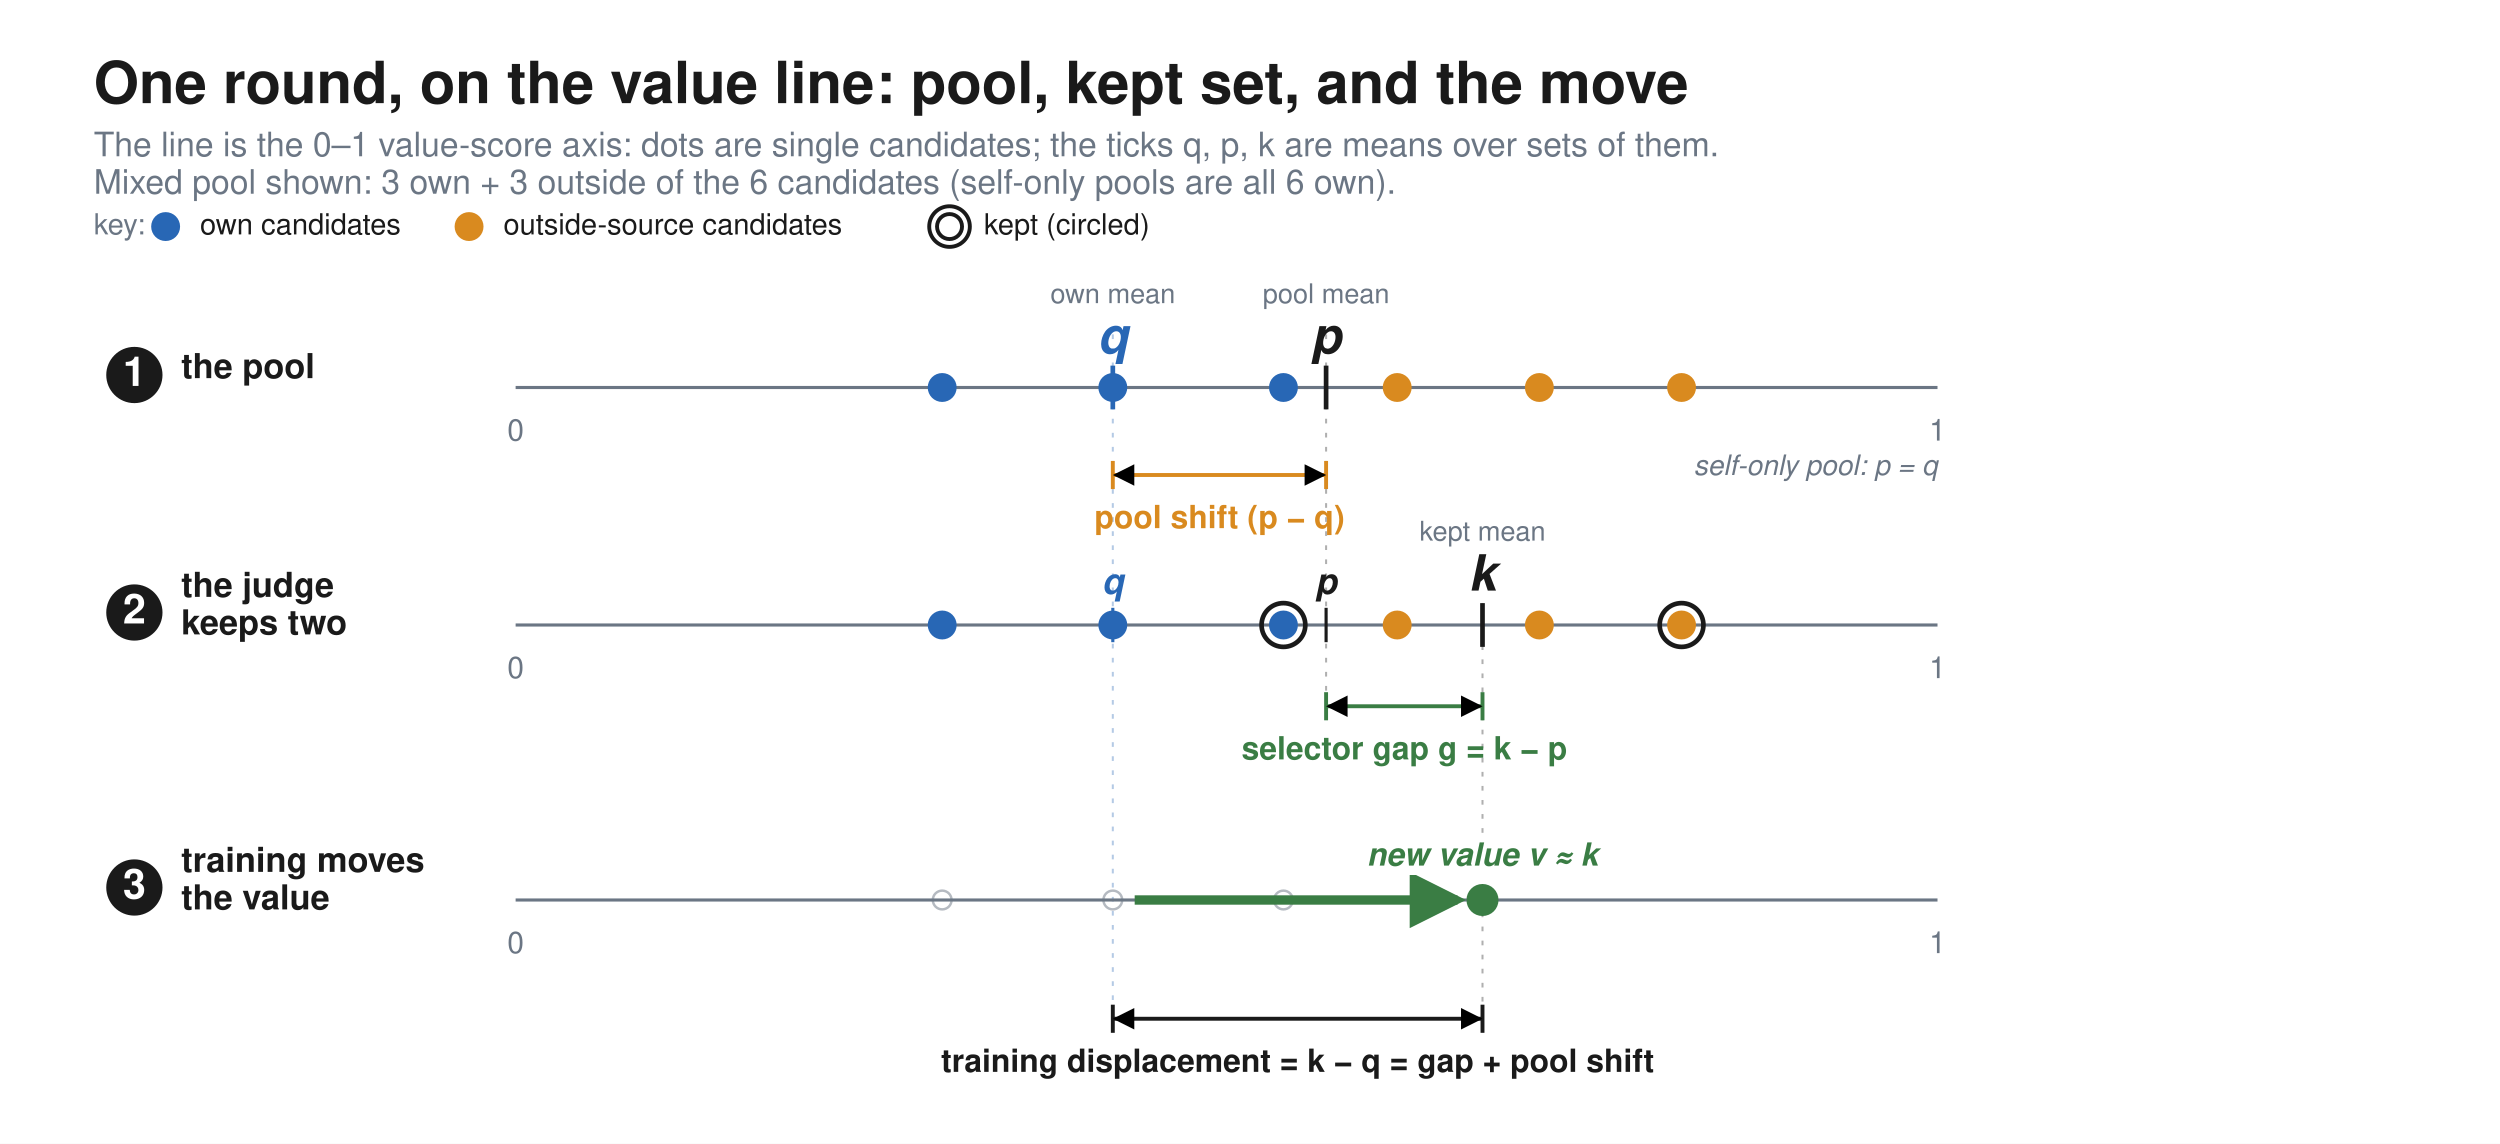
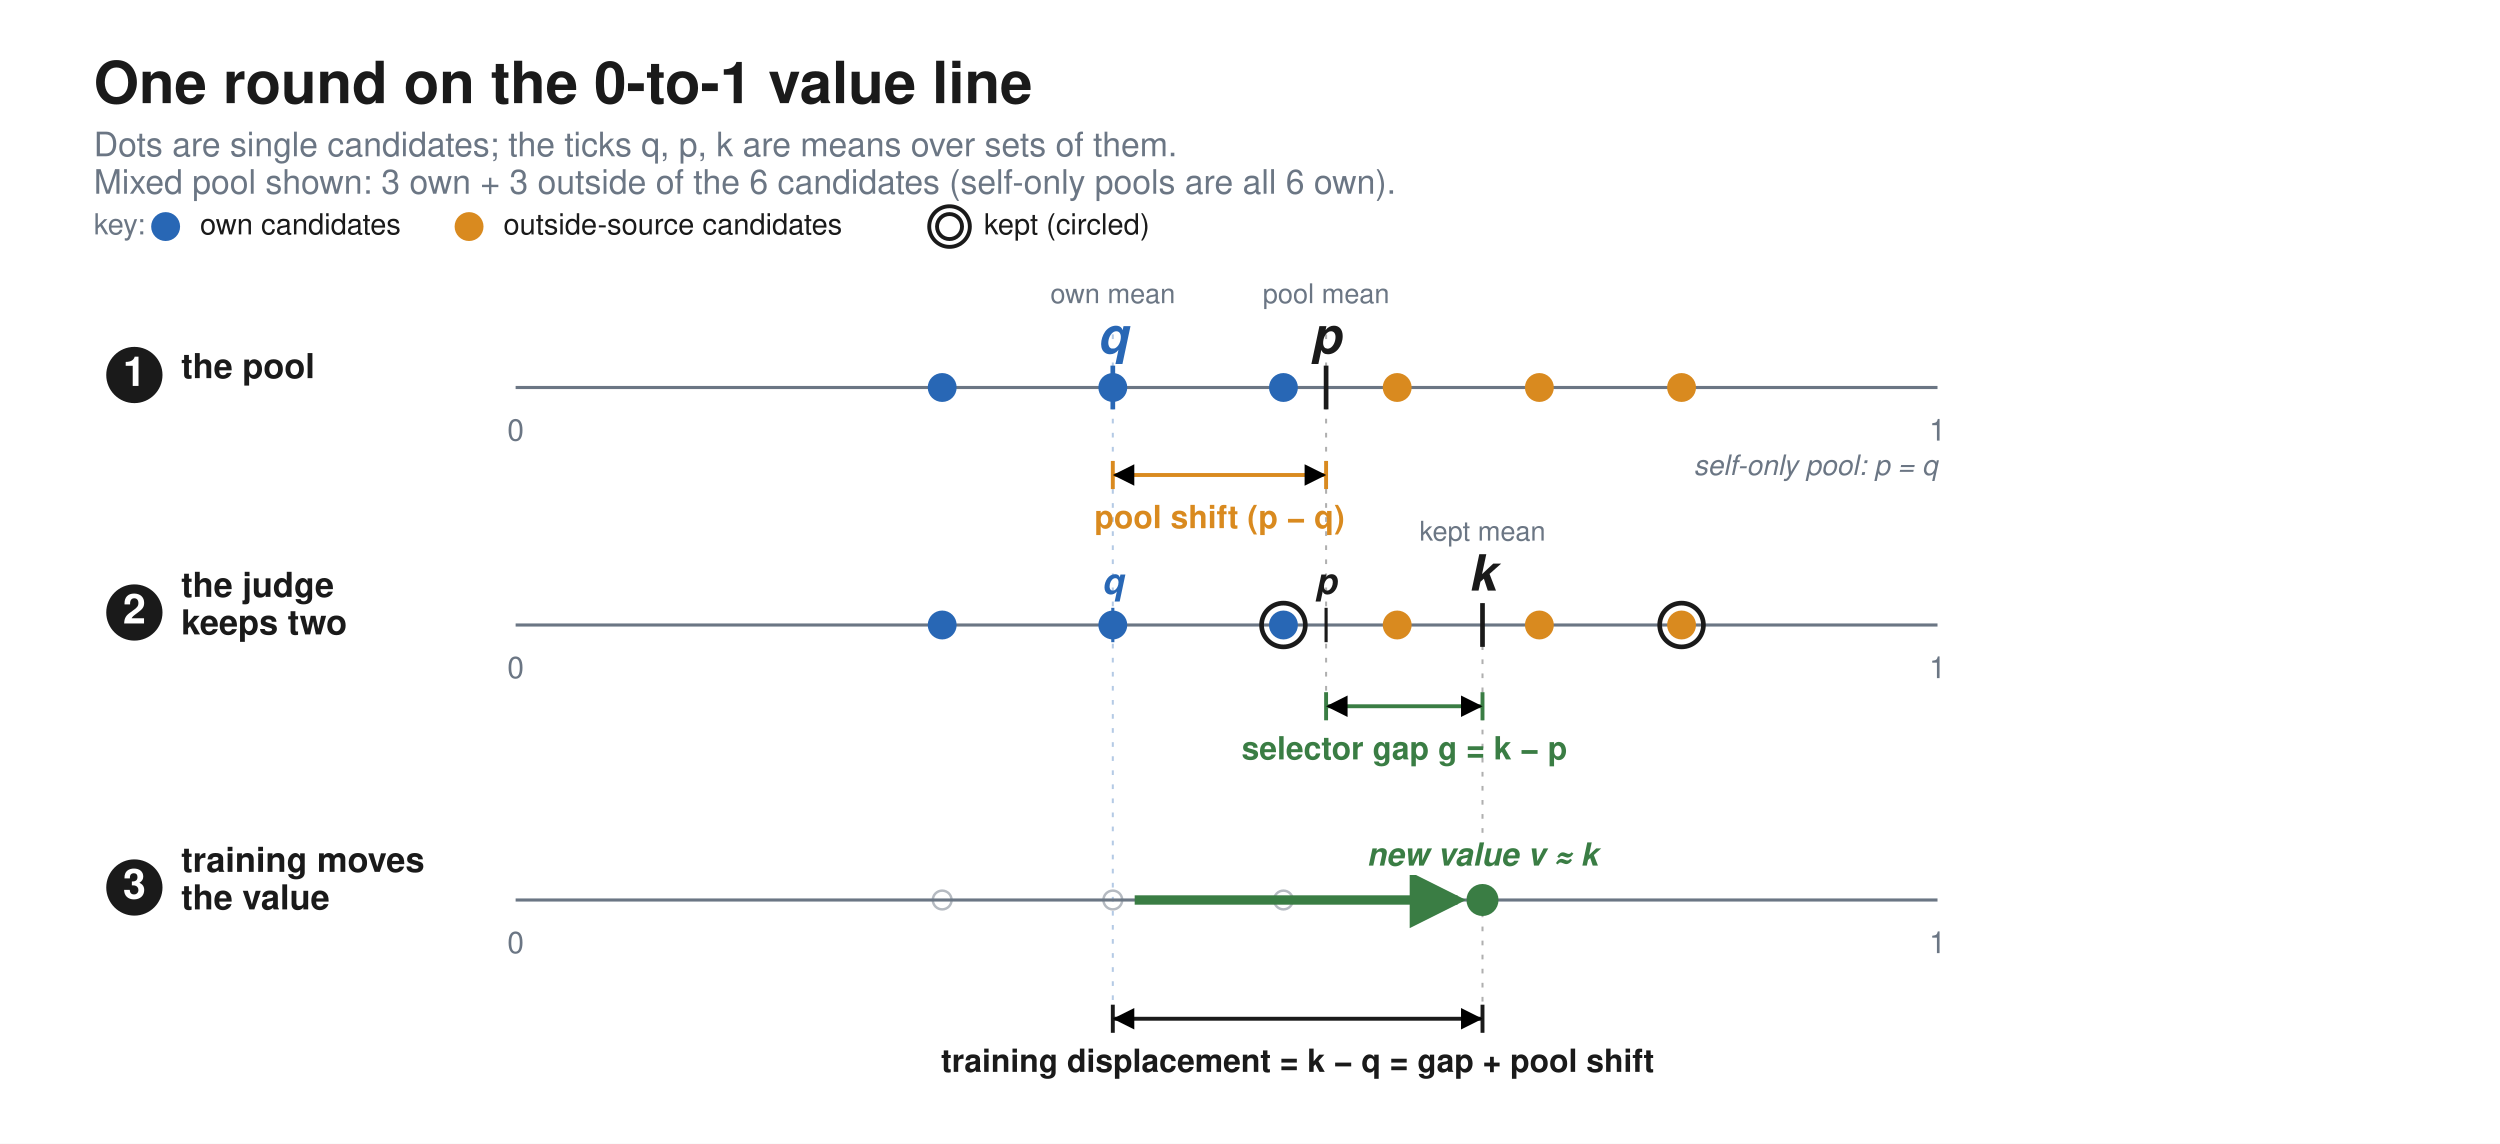
<svg xmlns="http://www.w3.org/2000/svg" viewBox="0 0 1600 732" font-family="Helvetica, Arial, sans-serif">
  <rect width="1600" height="732" fill="white" />
  <defs>
    <marker id="tipEnd" viewBox="0 0 10 10" refX="10" refY="5" markerWidth="5.5" markerHeight="5.5" orient="auto">
      <path d="M 0 0 L 10 5 L 0 10 z" />
    </marker>
    <marker id="tipStart" viewBox="0 0 10 10" refX="0" refY="5" markerWidth="5.5" markerHeight="5.5" orient="auto">
      <path d="M 10 0 L 0 5 L 10 10 z" />
    </marker>
    <marker id="arrG" viewBox="0 0 10 10" refX="8.5" refY="5" markerWidth="6" markerHeight="6" orient="auto">
      <path d="M 0 0 L 10 5 L 0 10 z" fill="#3a7d44" />
    </marker>
  </defs>
  <line x1="712.2" y1="214" x2="712.2" y2="652" stroke="#2867b5" stroke-width="1.3" stroke-dasharray="3 6" opacity="0.35" />
  <line x1="848.7" y1="214" x2="848.7" y2="460" stroke="#1a1a1a" stroke-width="1.3" stroke-dasharray="3 6" opacity="0.35" />
  <line x1="948.8" y1="386" x2="948.8" y2="652" stroke="#1a1a1a" stroke-width="1.3" stroke-dasharray="3 6" opacity="0.35" />
-   <text x="60" y="66" font-size="37.2" font-weight="bold" fill="#1a1a1a" font-family="Helvetica, Arial, sans-serif">One round, on the value line: pool, kept set, and the move</text>
-   <text x="60" y="100" font-size="21.6" fill="#6b7684" font-family="Helvetica, Arial, sans-serif">The line is the 0–1 value-score axis: dots are single candidates; the ticks q, p, k are means over sets of them.</text>
+   <text x="60" y="66" font-size="37.2" font-weight="bold" fill="#1a1a1a" font-family="Helvetica, Arial, sans-serif">One round on the 0-to-1 value line</text>
+   <text x="60" y="100" font-size="21.6" fill="#6b7684" font-family="Helvetica, Arial, sans-serif">Dots are single candidates; the ticks q, p, k are means over sets of them.</text>
  <text x="60" y="124" font-size="21.6" fill="#6b7684" font-family="Helvetica, Arial, sans-serif">Mixed pool shown: 3 own + 3 outside of the 6 candidates (self-only pools are all 6 own).</text>
  <text x="60" y="150" font-size="18.6" fill="#6b7684" font-family="Helvetica, Arial, sans-serif">key:</text>
  <circle cx="106" cy="145" r="8" fill="#2867b5" stroke="#2867b5" stroke-width="2.5" />
  <text x="128" y="150" font-size="18.6" fill="#1a1a1a" font-family="Helvetica, Arial, sans-serif">own candidates</text>
  <circle cx="300.2" cy="145" r="8" fill="#d98a1f" stroke="#d98a1f" stroke-width="2.5" />
  <text x="322.2" y="150" font-size="18.6" fill="#1a1a1a" font-family="Helvetica, Arial, sans-serif">outside-source candidates</text>
  <circle cx="607.7" cy="145" r="8" fill="white" stroke="#1a1a1a" stroke-width="2.5" />
  <circle cx="607.7" cy="145" r="13" fill="none" stroke="#1a1a1a" stroke-width="2.5" />
  <text x="629.7" y="150" font-size="18.6" fill="#1a1a1a" font-family="Helvetica, Arial, sans-serif">kept (circled)</text>
  <circle cx="86" cy="240" r="18" fill="#1a1a1a" />
  <text x="86" y="247" font-size="26.4" font-weight="bold" fill="white" text-anchor="middle" font-family="Helvetica, Arial, sans-serif">1</text>
  <text x="116" y="242" font-size="22" font-weight="bold" fill="#1a1a1a" font-family="Helvetica, Arial, sans-serif">the pool</text>
  <line x1="330" y1="248" x2="1240" y2="248" stroke="#6b7684" stroke-width="2" />
  <text x="330" y="282" font-size="19.2" fill="#6b7684" text-anchor="middle" font-family="Helvetica, Arial, sans-serif">0</text>
  <text x="1240" y="282" font-size="19.2" fill="#6b7684" text-anchor="middle" font-family="Helvetica, Arial, sans-serif">1</text>
  <circle cx="603.0" cy="248" r="8" fill="#2867b5" stroke="#2867b5" stroke-width="2.5" />
  <circle cx="712.2" cy="248" r="8" fill="#2867b5" stroke="#2867b5" stroke-width="2.5" />
  <circle cx="821.4" cy="248" r="8" fill="#2867b5" stroke="#2867b5" stroke-width="2.5" />
  <circle cx="894.2" cy="248" r="8" fill="#d98a1f" stroke="#d98a1f" stroke-width="2.5" />
  <circle cx="985.2" cy="248" r="8" fill="#d98a1f" stroke="#d98a1f" stroke-width="2.5" />
  <circle cx="1076.2" cy="248" r="8" fill="#d98a1f" stroke="#d98a1f" stroke-width="2.5" />
  <line x1="712.2" y1="234" x2="712.2" y2="262" stroke="#2867b5" stroke-width="3" />
  <text x="712.2" y="226" font-size="32" font-weight="bold" fill="#2867b5" text-anchor="middle" font-style="italic" font-family="Helvetica, Arial, sans-serif">q</text>
  <text x="712.2" y="194" font-size="17.4" fill="#6b7684" text-anchor="middle" font-family="Helvetica, Arial, sans-serif">own mean</text>
  <line x1="848.7" y1="234" x2="848.7" y2="262" stroke="#1a1a1a" stroke-width="3" />
  <text x="848.7" y="226" font-size="32" font-weight="bold" fill="#1a1a1a" text-anchor="middle" font-style="italic" font-family="Helvetica, Arial, sans-serif">p</text>
  <text x="848.7" y="194" font-size="17.4" fill="#6b7684" text-anchor="middle" font-family="Helvetica, Arial, sans-serif">pool mean</text>
  <line x1="712.2" y1="295" x2="712.2" y2="313" stroke="#d98a1f" stroke-width="2.5" />
  <line x1="848.7" y1="295" x2="848.7" y2="313" stroke="#d98a1f" stroke-width="2.5" />
  <line x1="712.2" y1="304" x2="848.7" y2="304" stroke="#d98a1f" stroke-width="2.5" marker-end="url(#tipEnd)" marker-start="url(#tipStart)" />
  <text x="780.5" y="338" font-size="20.4" font-weight="bold" fill="#d98a1f" text-anchor="middle" font-family="Helvetica, Arial, sans-serif">pool shift  (p − q)</text>
  <text x="1240" y="304" font-size="18" fill="#6b7684" text-anchor="end" font-style="italic" font-family="Helvetica, Arial, sans-serif">self-only pool: p = q</text>
  <circle cx="86" cy="392" r="18" fill="#1a1a1a" />
  <text x="86" y="399" font-size="26.4" font-weight="bold" fill="white" text-anchor="middle" font-family="Helvetica, Arial, sans-serif">2</text>
  <text x="116" y="382" font-size="22" font-weight="bold" fill="#1a1a1a" font-family="Helvetica, Arial, sans-serif">the judge</text>
  <text x="116" y="406" font-size="22" font-weight="bold" fill="#1a1a1a" font-family="Helvetica, Arial, sans-serif">keeps two</text>
  <line x1="330" y1="400" x2="1240" y2="400" stroke="#6b7684" stroke-width="2" />
  <text x="330" y="434" font-size="19.2" fill="#6b7684" text-anchor="middle" font-family="Helvetica, Arial, sans-serif">0</text>
  <text x="1240" y="434" font-size="19.2" fill="#6b7684" text-anchor="middle" font-family="Helvetica, Arial, sans-serif">1</text>
  <circle cx="603.0" cy="400" r="8" fill="#2867b5" stroke="#2867b5" stroke-width="2.5" />
  <circle cx="712.2" cy="400" r="8" fill="#2867b5" stroke="#2867b5" stroke-width="2.5" />
  <circle cx="821.4" cy="400" r="8" fill="#2867b5" stroke="#2867b5" stroke-width="2.5" />
  <circle cx="894.2" cy="400" r="8" fill="#d98a1f" stroke="#d98a1f" stroke-width="2.5" />
  <circle cx="985.2" cy="400" r="8" fill="#d98a1f" stroke="#d98a1f" stroke-width="2.5" />
  <circle cx="1076.2" cy="400" r="8" fill="#d98a1f" stroke="#d98a1f" stroke-width="2.5" />
  <circle cx="821.4" cy="400" r="14" fill="none" stroke="#1a1a1a" stroke-width="3" />
  <circle cx="1076.2" cy="400" r="14" fill="none" stroke="#1a1a1a" stroke-width="3" />
  <line x1="948.8" y1="386" x2="948.8" y2="414" stroke="#1a1a1a" stroke-width="3" />
  <text x="948.8" y="378" font-size="32" font-weight="bold" fill="#1a1a1a" text-anchor="middle" font-style="italic" font-family="Helvetica, Arial, sans-serif">k</text>
  <text x="948.8" y="346" font-size="17.4" fill="#6b7684" text-anchor="middle" font-family="Helvetica, Arial, sans-serif">kept mean</text>
  <line x1="712.2" y1="389" x2="712.2" y2="411" stroke="#2867b5" stroke-width="2" />
  <text x="712.2" y="380" font-size="22.8" font-weight="bold" font-style="italic" fill="#2867b5" text-anchor="middle" font-family="Helvetica, Arial, sans-serif">q</text>
  <line x1="848.7" y1="389" x2="848.7" y2="411" stroke="#1a1a1a" stroke-width="2" />
  <text x="848.7" y="380" font-size="22.8" font-weight="bold" font-style="italic" fill="#1a1a1a" text-anchor="middle" font-family="Helvetica, Arial, sans-serif">p</text>
  <line x1="848.7" y1="443" x2="848.7" y2="461" stroke="#3a7d44" stroke-width="2.5" />
  <line x1="948.8" y1="443" x2="948.8" y2="461" stroke="#3a7d44" stroke-width="2.5" />
  <line x1="848.7" y1="452" x2="948.8" y2="452" stroke="#3a7d44" stroke-width="2.5" marker-end="url(#tipEnd)" marker-start="url(#tipStart)" />
  <text x="898.8" y="486" font-size="20.4" font-weight="bold" fill="#3a7d44" text-anchor="middle" font-family="Helvetica, Arial, sans-serif">selector gap   g = k − p</text>
  <circle cx="86" cy="568" r="18" fill="#1a1a1a" />
  <text x="86" y="575" font-size="26.4" font-weight="bold" fill="white" text-anchor="middle" font-family="Helvetica, Arial, sans-serif">3</text>
  <text x="116" y="558" font-size="22" font-weight="bold" fill="#1a1a1a" font-family="Helvetica, Arial, sans-serif">training moves</text>
  <text x="116" y="582" font-size="22" font-weight="bold" fill="#1a1a1a" font-family="Helvetica, Arial, sans-serif">the value</text>
  <line x1="330" y1="576" x2="1240" y2="576" stroke="#6b7684" stroke-width="2" />
  <text x="330" y="610" font-size="19.2" fill="#6b7684" text-anchor="middle" font-family="Helvetica, Arial, sans-serif">0</text>
  <text x="1240" y="610" font-size="19.2" fill="#6b7684" text-anchor="middle" font-family="Helvetica, Arial, sans-serif">1</text>
  <circle cx="603.0" cy="576" r="6" fill="none" stroke="#6b7684" stroke-width="1.6" opacity="0.5" />
  <circle cx="712.2" cy="576" r="6" fill="none" stroke="#6b7684" stroke-width="1.6" opacity="0.5" />
  <circle cx="821.4" cy="576" r="6" fill="none" stroke="#6b7684" stroke-width="1.6" opacity="0.5" />
  <line x1="726.2" y1="576" x2="932.8" y2="576" stroke="#3a7d44" stroke-width="6" marker-end="url(#arrG)" />
  <circle cx="948.8" cy="576" r="9" fill="#3a7d44" stroke="#3a7d44" stroke-width="2.5" />
  <rect x="856.8" y="534" width="184" height="26" fill="white" />
  <text x="948.8" y="554" font-size="20.4" font-weight="bold" font-style="italic" fill="#3a7d44" text-anchor="middle" font-family="Helvetica, Arial, sans-serif">new value v ≈ k</text>
  <line x1="712.2" y1="643" x2="712.2" y2="661" stroke="#1a1a1a" stroke-width="2.5" />
  <line x1="948.8" y1="643" x2="948.8" y2="661" stroke="#1a1a1a" stroke-width="2.5" />
  <line x1="712.2" y1="652" x2="948.8" y2="652" stroke="#1a1a1a" stroke-width="2.5" marker-end="url(#tipEnd)" marker-start="url(#tipStart)" />
  <text x="830.5" y="686" font-size="20.4" font-weight="bold" fill="#1a1a1a" text-anchor="middle" font-family="Helvetica, Arial, sans-serif">training displacement = k − q  =  gap + pool shift</text>
</svg>
